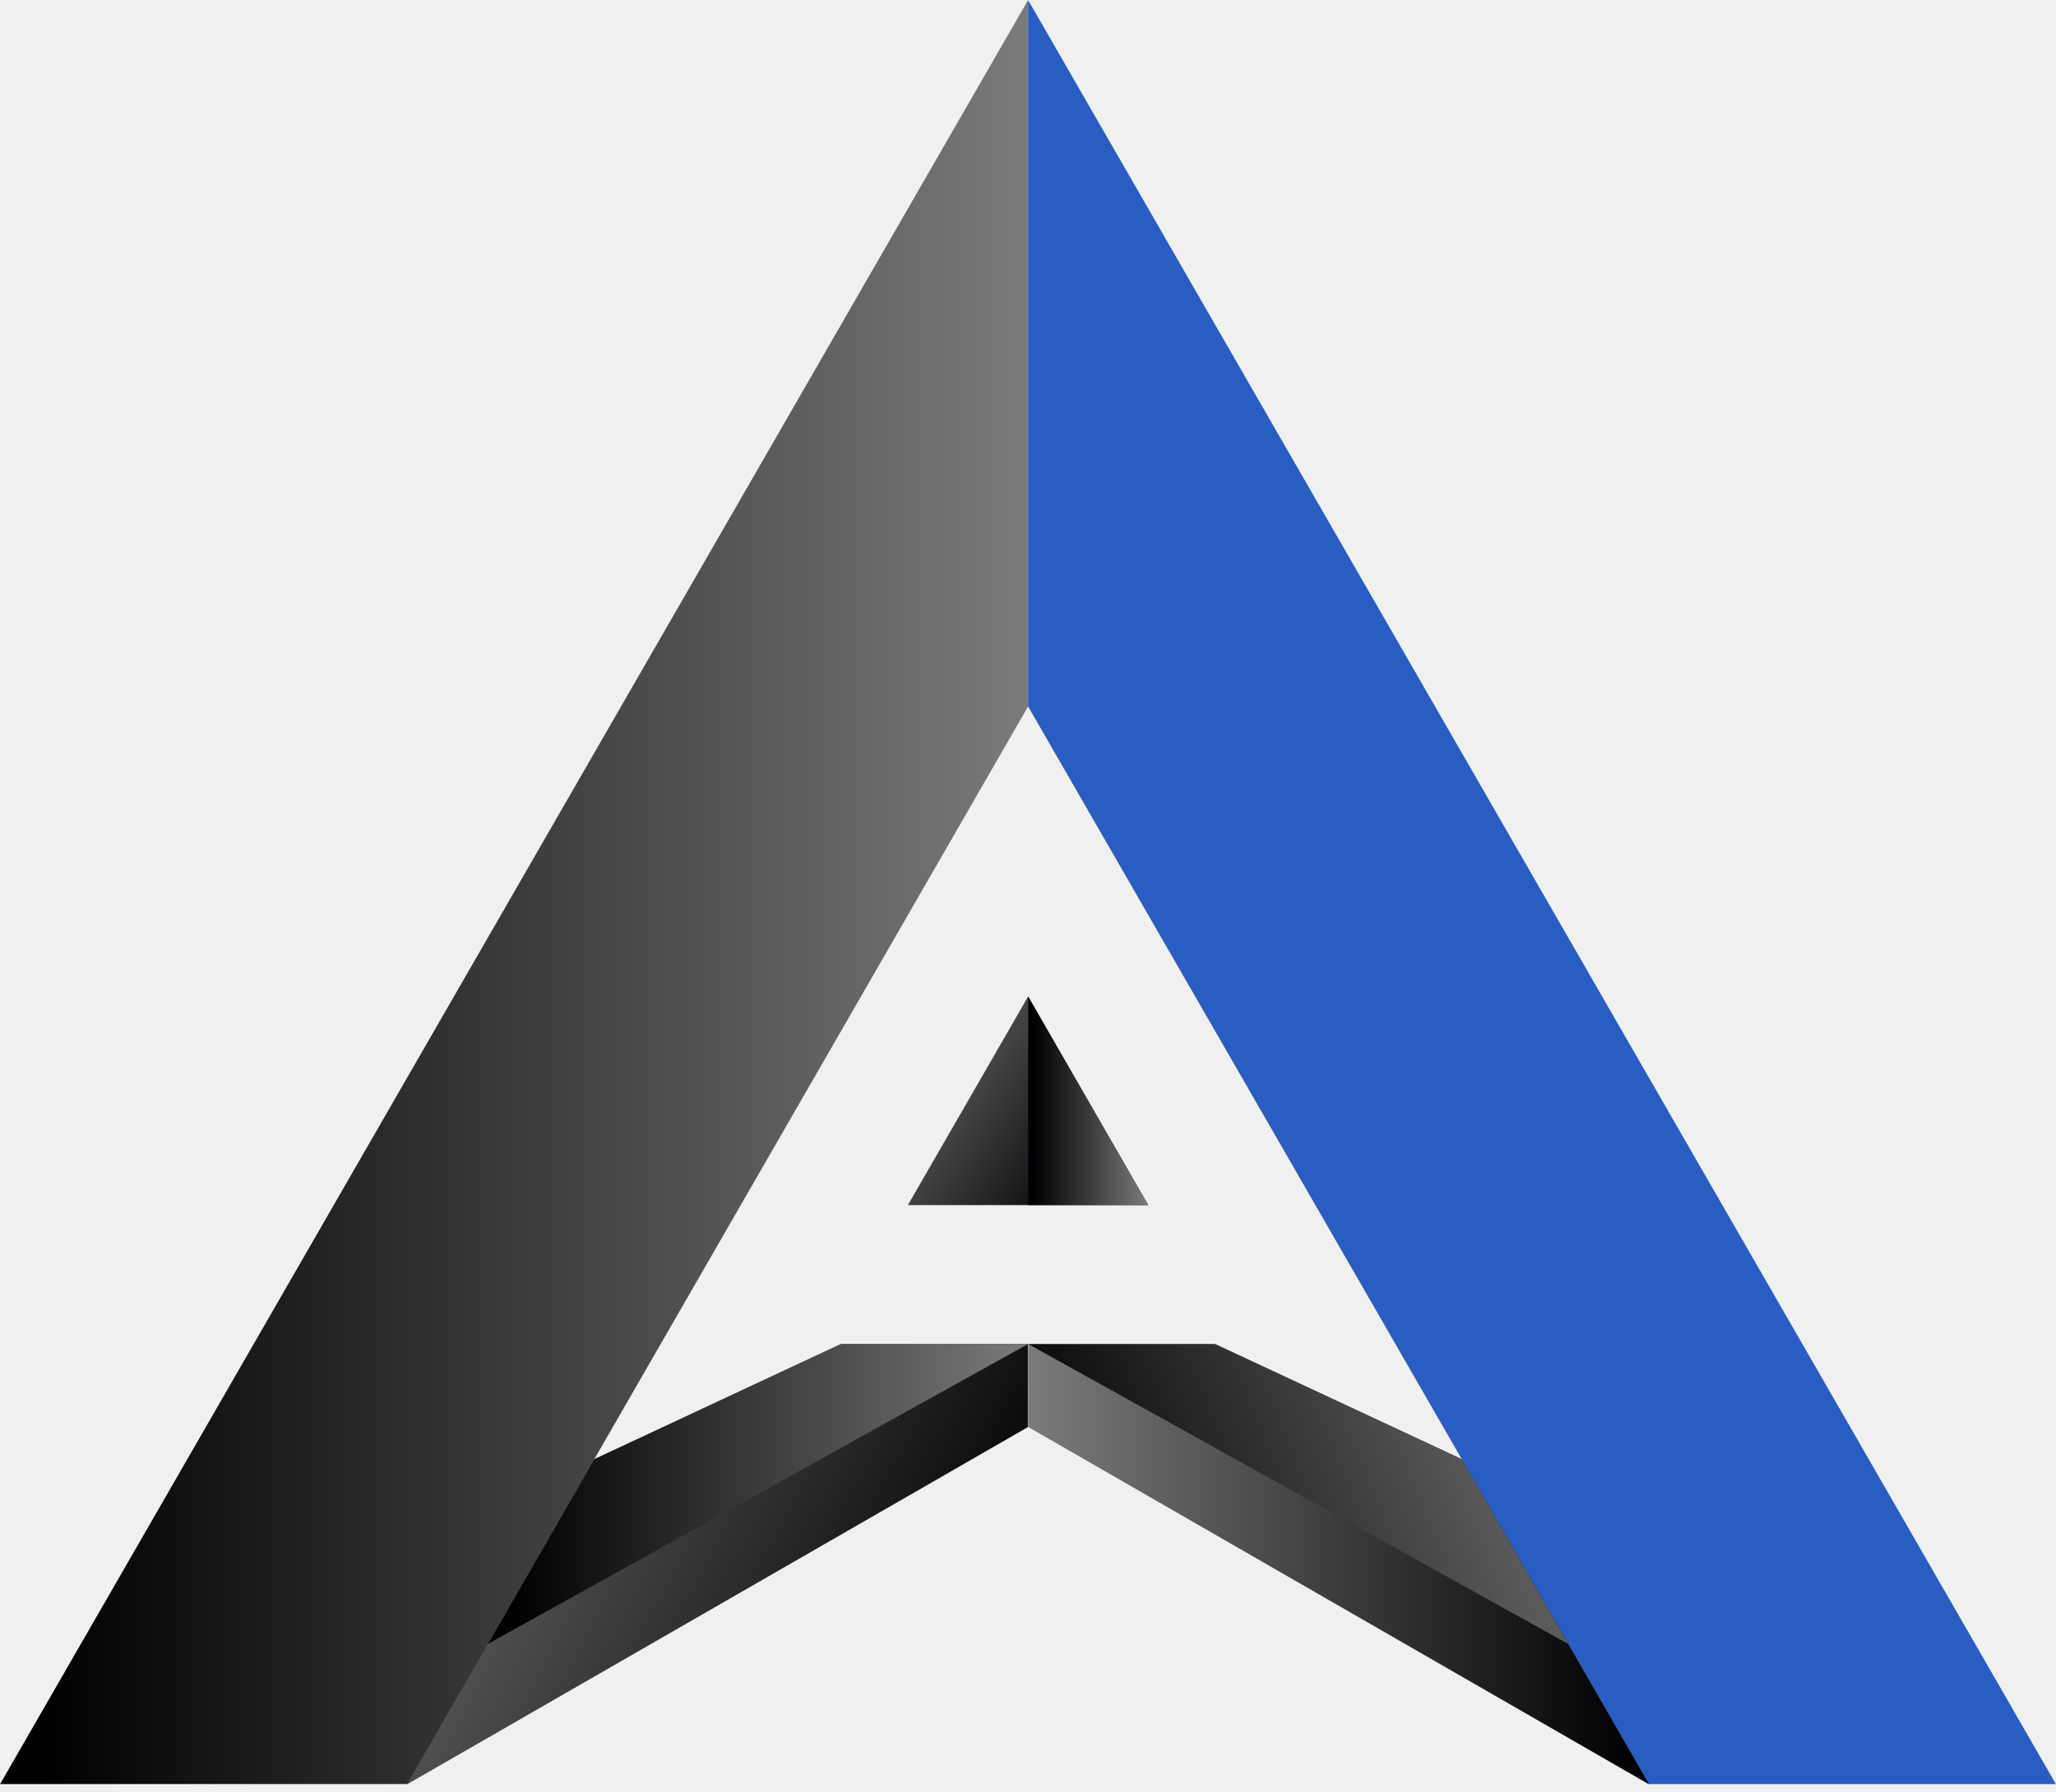
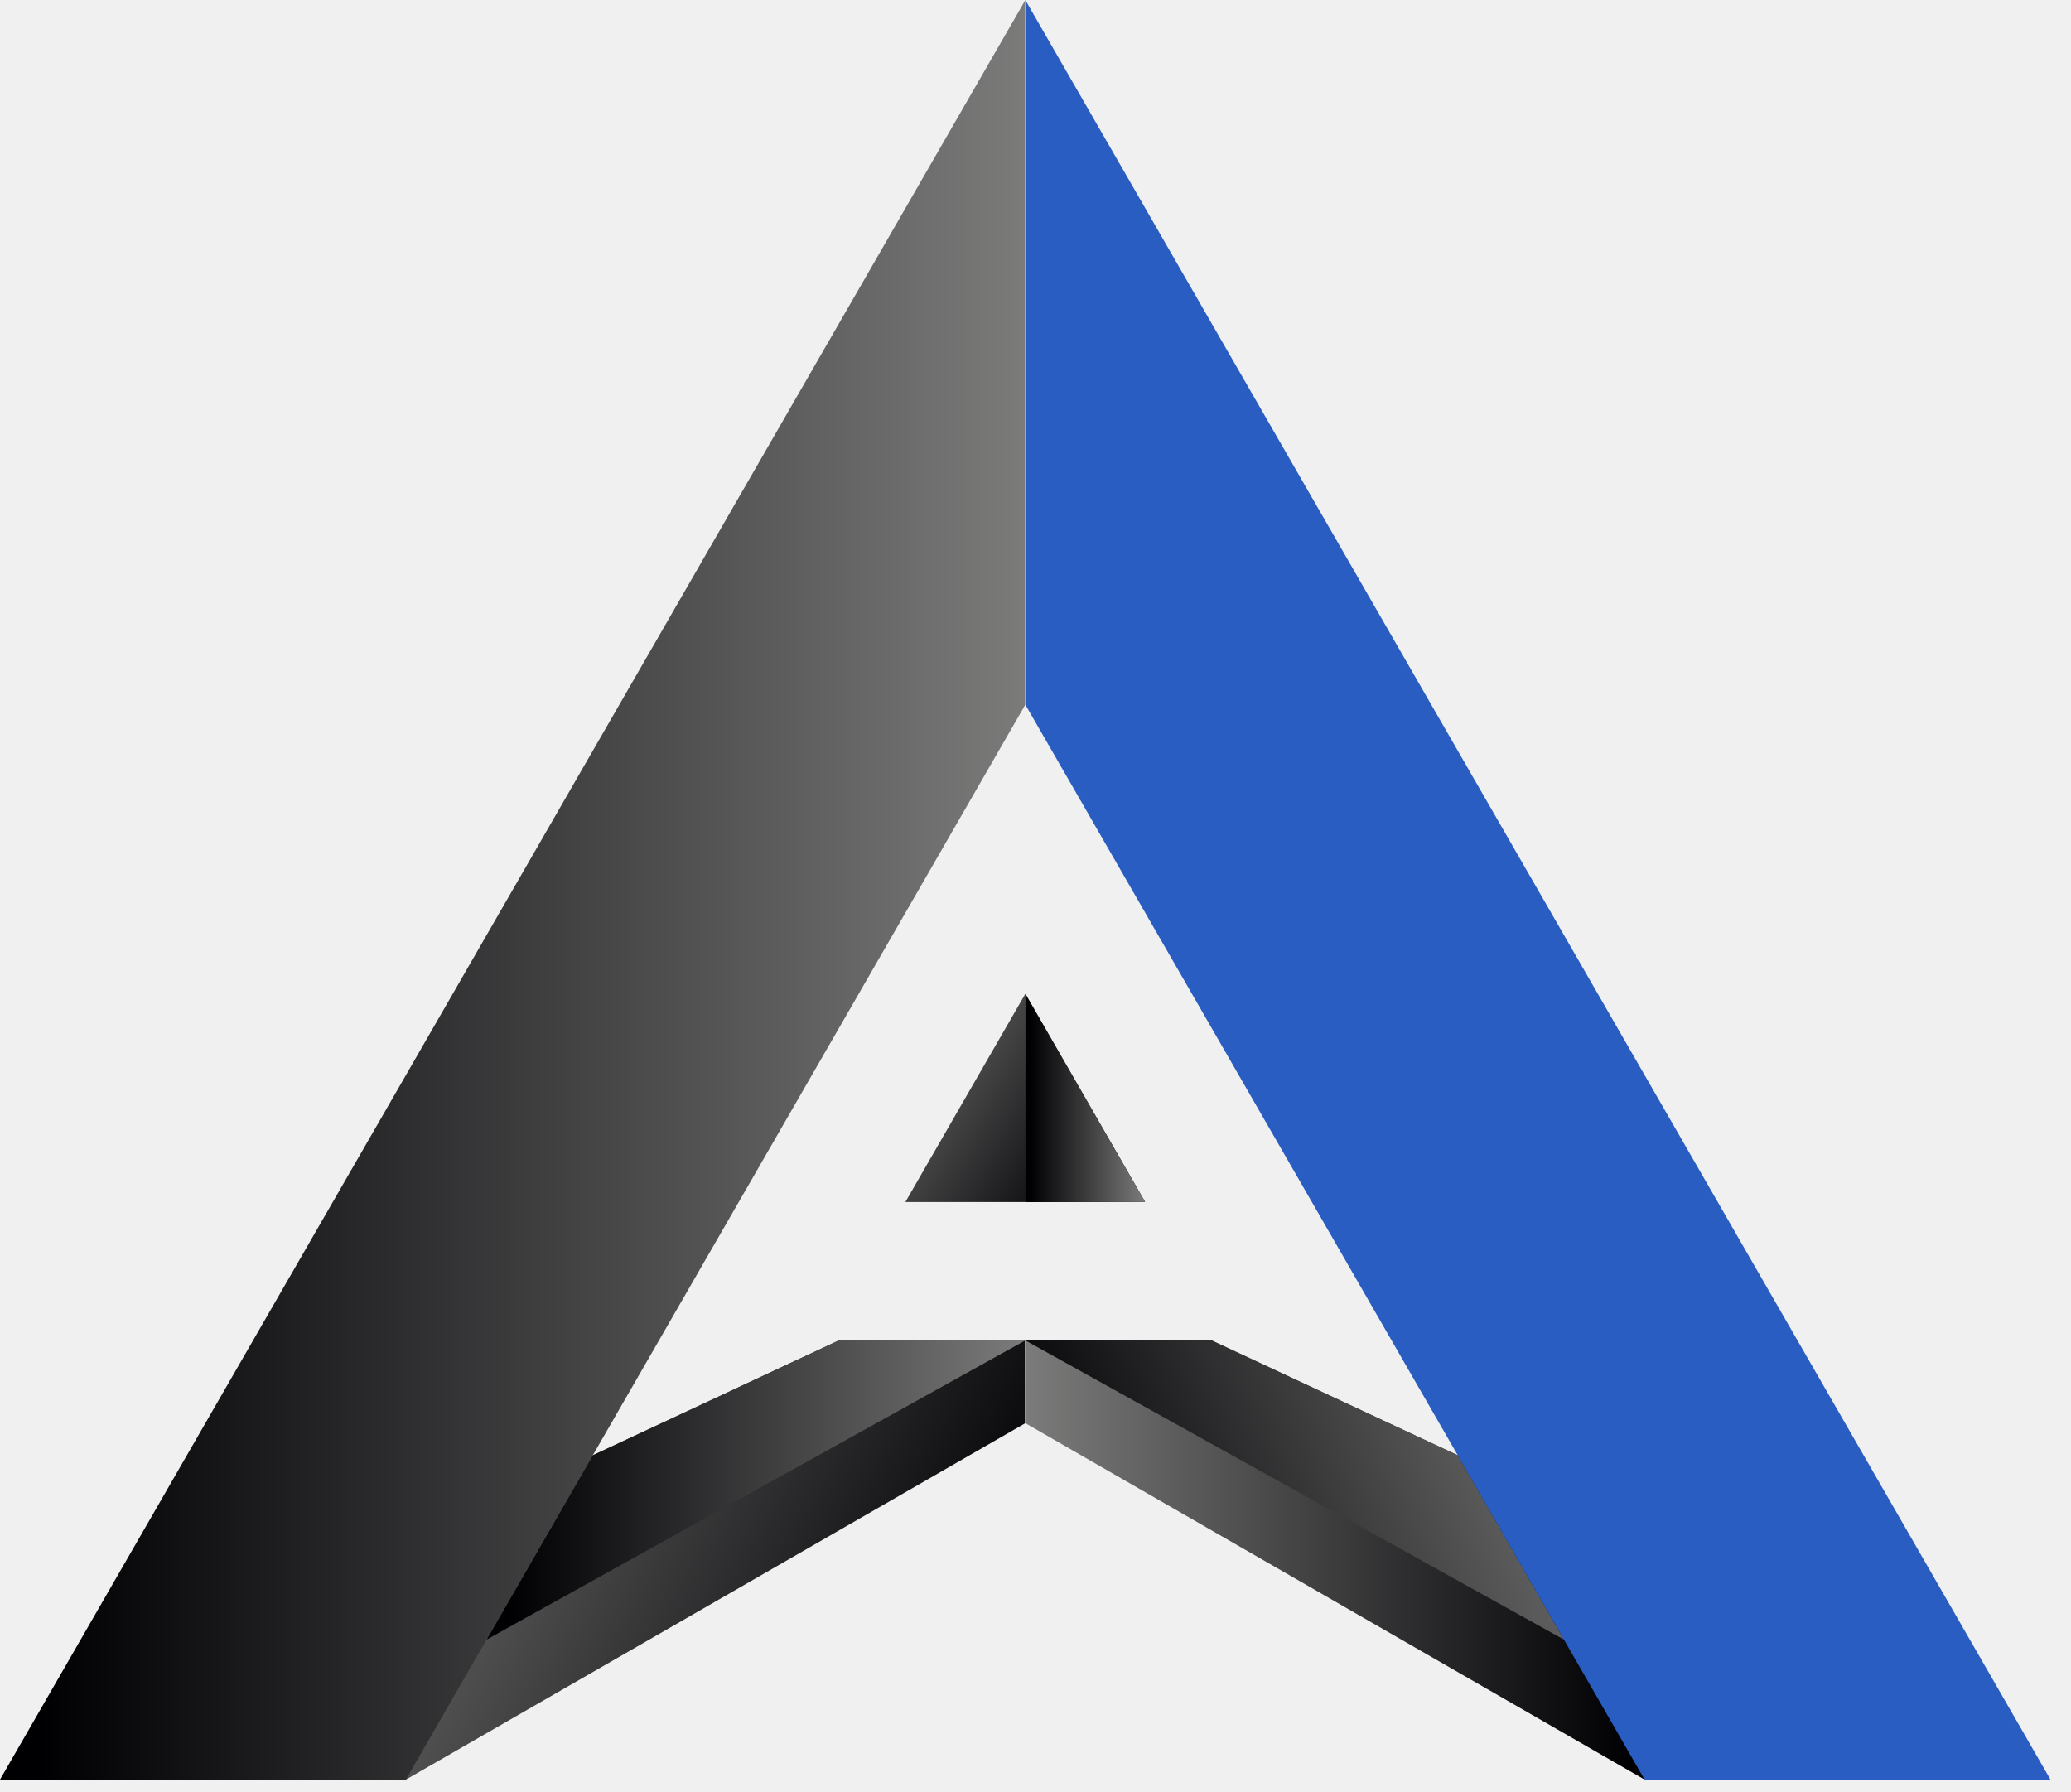
- <svg xmlns="http://www.w3.org/2000/svg" width="70" height="61" viewBox="0 0 70 61" fill="none">
-   <mask id="mask0_1244_12727" style="mask-type:luminance" maskUnits="userSpaceOnUse" x="30" y="33" width="10" height="9">
-     <path d="M35.005 33.926L39.096 41.036H30.907L35.005 33.926Z" fill="white" />
+ <svg xmlns="http://www.w3.org/2000/svg" width="89" height="77" viewBox="0 0 89 77" fill="none">
+   <mask id="mask0_9714_27318" style="mask-type:luminance" maskUnits="userSpaceOnUse" x="38" y="42" width="12" height="10">
+     <path d="M44.064 42.703L49.214 51.654H38.906L44.064 42.703Z" fill="white" />
  </mask>
-   <g mask="url(#mask0_1244_12727)">
-     <path d="M39.096 33.926H30.907V41.036H39.096V33.926Z" fill="url(#paint0_linear_1244_12727)" />
+   <g mask="url(#mask0_9714_27318)">
+     <path d="M49.214 42.703H38.906V51.654H49.214V42.703Z" fill="url(#paint0_linear_9714_27318)" />
  </g>
-   <mask id="mask1_1244_12727" style="mask-type:luminance" maskUnits="userSpaceOnUse" x="35" y="33" width="5" height="9">
-     <path d="M35.004 33.926L39.095 41.036H35.004V33.926Z" fill="white" />
+   <mask id="mask1_9714_27318" style="mask-type:luminance" maskUnits="userSpaceOnUse" x="44" y="42" width="6" height="10">
+     <path d="M44.063 42.703L49.213 51.654H44.063V42.703Z" fill="white" />
  </mask>
-   <g mask="url(#mask1_1244_12727)">
-     <path d="M39.102 33.926H35.004V41.036H39.102V33.926Z" fill="url(#paint1_linear_1244_12727)" />
+   <g mask="url(#mask1_9714_27318)">
+     <path d="M49.222 42.703H44.063V51.654H49.222V42.703Z" fill="url(#paint1_linear_9714_27318)" />
  </g>
-   <mask id="mask2_1244_12727" style="mask-type:luminance" maskUnits="userSpaceOnUse" x="13" y="45" width="23" height="16">
-     <path d="M13.857 60.752L35.004 48.584V45.758H28.638L20.236 49.68L13.404 57.16L13.857 60.752Z" fill="white" />
+   <mask id="mask2_9714_27318" style="mask-type:luminance" maskUnits="userSpaceOnUse" x="16" y="57" width="29" height="20">
+     <path d="M17.443 76.471L44.064 61.154V57.597H36.05L25.474 62.533L16.874 71.95L17.443 76.471Z" fill="white" />
  </mask>
-   <g mask="url(#mask2_1244_12727)">
-     <path d="M34.997 45.758H13.404V60.745H34.997V45.758Z" fill="url(#paint2_linear_1244_12727)" />
+   <g mask="url(#mask2_9714_27318)">
+     <path d="M44.056 57.597H16.874V76.463H44.056V57.597Z" fill="url(#paint2_linear_9714_27318)" />
  </g>
-   <mask id="mask3_1244_12727" style="mask-type:luminance" maskUnits="userSpaceOnUse" x="16" y="45" width="20" height="11">
-     <path d="M16.61 55.972L35.004 45.758H28.637L20.236 49.68L16.61 55.972Z" fill="white" />
+   <mask id="mask3_9714_27318" style="mask-type:luminance" maskUnits="userSpaceOnUse" x="20" y="57" width="25" height="14">
+     <path d="M20.91 70.454L44.064 57.597H36.05L25.474 62.533L20.91 70.454Z" fill="white" />
  </mask>
-   <g mask="url(#mask3_1244_12727)">
-     <path d="M34.997 45.758H16.61V55.965H34.997V45.758Z" fill="url(#paint3_linear_1244_12727)" />
+   <g mask="url(#mask3_9714_27318)">
+     <path d="M44.056 57.597H20.91V70.446H44.056V57.597Z" fill="url(#paint3_linear_9714_27318)" />
  </g>
-   <mask id="mask4_1244_12727" style="mask-type:luminance" maskUnits="userSpaceOnUse" x="35" y="45" width="22" height="16">
-     <path d="M56.145 60.752L35.004 48.584V45.758H41.363L49.765 49.68L56.597 57.16L56.145 60.752Z" fill="white" />
+   <mask id="mask4_9714_27318" style="mask-type:luminance" maskUnits="userSpaceOnUse" x="44" y="57" width="28" height="20">
+     <path d="M70.676 76.471L44.063 61.154V57.597H52.069L62.645 62.533L71.245 71.95L70.676 76.471Z" fill="white" />
  </mask>
-   <g mask="url(#mask4_1244_12727)">
-     <path d="M56.597 45.758H35.004V60.745H56.597V45.758Z" fill="url(#paint4_linear_1244_12727)" />
+   <g mask="url(#mask4_9714_27318)">
+     <path d="M71.245 57.597H44.063V76.463H71.245V57.597Z" fill="url(#paint4_linear_9714_27318)" />
  </g>
-   <mask id="mask5_1244_12727" style="mask-type:luminance" maskUnits="userSpaceOnUse" x="35" y="45" width="19" height="11">
-     <path d="M53.391 55.972L35.004 45.758H41.363L49.765 49.68L53.391 55.972Z" fill="white" />
+   <mask id="mask5_9714_27318" style="mask-type:luminance" maskUnits="userSpaceOnUse" x="44" y="57" width="24" height="14">
+     <path d="M67.209 70.454L44.063 57.597H52.069L62.645 62.533L67.209 70.454Z" fill="white" />
  </mask>
-   <g mask="url(#mask5_1244_12727)">
-     <path d="M53.391 45.758H35.004V55.965H53.391V45.758Z" fill="url(#paint5_linear_1244_12727)" />
+   <g mask="url(#mask5_9714_27318)">
+     <path d="M67.209 57.597H44.063V70.446H67.209V57.597Z" fill="url(#paint5_linear_9714_27318)" />
  </g>
-   <mask id="mask6_1244_12727" style="mask-type:luminance" maskUnits="userSpaceOnUse" x="0" y="0" width="36" height="61">
-     <path d="M35.004 24.052L13.856 60.748H0L35.004 0V24.052Z" fill="white" />
+   <mask id="mask6_9714_27318" style="mask-type:luminance" maskUnits="userSpaceOnUse" x="0" y="0" width="45" height="77">
+     <path d="M44.064 30.278L17.443 76.471H0L44.064 0V30.278Z" fill="white" />
  </mask>
-   <g mask="url(#mask6_1244_12727)">
-     <path d="M35.004 0H0V60.748H35.004V0Z" fill="url(#paint6_linear_1244_12727)" />
+   <g mask="url(#mask6_9714_27318)">
+     <path d="M44.064 0H0V76.471H44.064V0Z" fill="url(#paint6_linear_9714_27318)" />
  </g>
-   <mask id="mask7_1244_12727" style="mask-type:luminance" maskUnits="userSpaceOnUse" x="35" y="0" width="35" height="61">
-     <path d="M35.003 24.052L56.144 60.748H70L35.003 0V24.052Z" fill="white" />
+   <mask id="mask7_9714_27318" style="mask-type:luminance" maskUnits="userSpaceOnUse" x="44" y="0" width="45" height="77">
+     <path d="M44.063 30.278L70.675 76.471H88.118L44.063 0V30.278Z" fill="white" />
  </mask>
-   <g mask="url(#mask7_1244_12727)">
-     <path d="M70.007 0H35.003V60.748H70.007V0Z" fill="#295DC2" />
+   <g mask="url(#mask7_9714_27318)">
+     <path d="M88.127 0H44.063V76.471H88.127V0Z" fill="#295DC2" />
  </g>
  <defs>
-     <linearGradient id="paint0_linear_1244_12727" x1="38.038" y1="39.399" x2="29.143" y2="33.687" gradientUnits="userSpaceOnUse">
+     <linearGradient id="paint0_linear_9714_27318" x1="47.883" y1="49.593" x2="36.686" y2="42.402" gradientUnits="userSpaceOnUse">
      <stop stop-color="#000003" />
      <stop offset="1" stop-color="#868685" />
    </linearGradient>
-     <linearGradient id="paint1_linear_1244_12727" x1="35.164" y1="37.478" x2="39.447" y2="37.478" gradientUnits="userSpaceOnUse">
+     <linearGradient id="paint1_linear_9714_27318" x1="44.264" y1="47.174" x2="49.657" y2="47.174" gradientUnits="userSpaceOnUse">
      <stop stop-color="#000003" />
      <stop offset="1" stop-color="#868685" />
    </linearGradient>
-     <linearGradient id="paint2_linear_1244_12727" x1="32.895" y1="57.648" x2="9.413" y2="45.595" gradientUnits="userSpaceOnUse">
+     <linearGradient id="paint2_linear_9714_27318" x1="41.409" y1="72.565" x2="11.85" y2="57.392" gradientUnits="userSpaceOnUse">
      <stop stop-color="#000003" />
      <stop offset="1" stop-color="#868685" />
    </linearGradient>
-     <linearGradient id="paint3_linear_1244_12727" x1="17.342" y1="50.868" x2="36.587" y2="50.868" gradientUnits="userSpaceOnUse">
+     <linearGradient id="paint3_linear_9714_27318" x1="21.831" y1="64.029" x2="46.057" y2="64.029" gradientUnits="userSpaceOnUse">
      <stop stop-color="#000003" />
      <stop offset="1" stop-color="#868685" />
    </linearGradient>
-     <linearGradient id="paint4_linear_1244_12727" x1="55.732" y1="53.258" x2="33.135" y2="53.258" gradientUnits="userSpaceOnUse">
+     <linearGradient id="paint4_linear_9714_27318" x1="70.156" y1="67.038" x2="41.71" y2="67.038" gradientUnits="userSpaceOnUse">
      <stop stop-color="#000003" />
      <stop offset="1" stop-color="#868685" />
    </linearGradient>
-     <linearGradient id="paint5_linear_1244_12727" x1="36.341" y1="54.044" x2="56.361" y2="45.824" gradientUnits="userSpaceOnUse">
+     <linearGradient id="paint5_linear_9714_27318" x1="45.746" y1="68.027" x2="70.948" y2="57.68" gradientUnits="userSpaceOnUse">
      <stop stop-color="#000003" />
      <stop offset="1" stop-color="#868685" />
    </linearGradient>
-     <linearGradient id="paint6_linear_1244_12727" x1="1.39" y1="30.371" x2="38.017" y2="30.371" gradientUnits="userSpaceOnUse">
+     <linearGradient id="paint6_linear_9714_27318" x1="1.75" y1="38.231" x2="47.857" y2="38.231" gradientUnits="userSpaceOnUse">
      <stop stop-color="#000003" />
      <stop offset="1" stop-color="#868685" />
    </linearGradient>
  </defs>
</svg>
